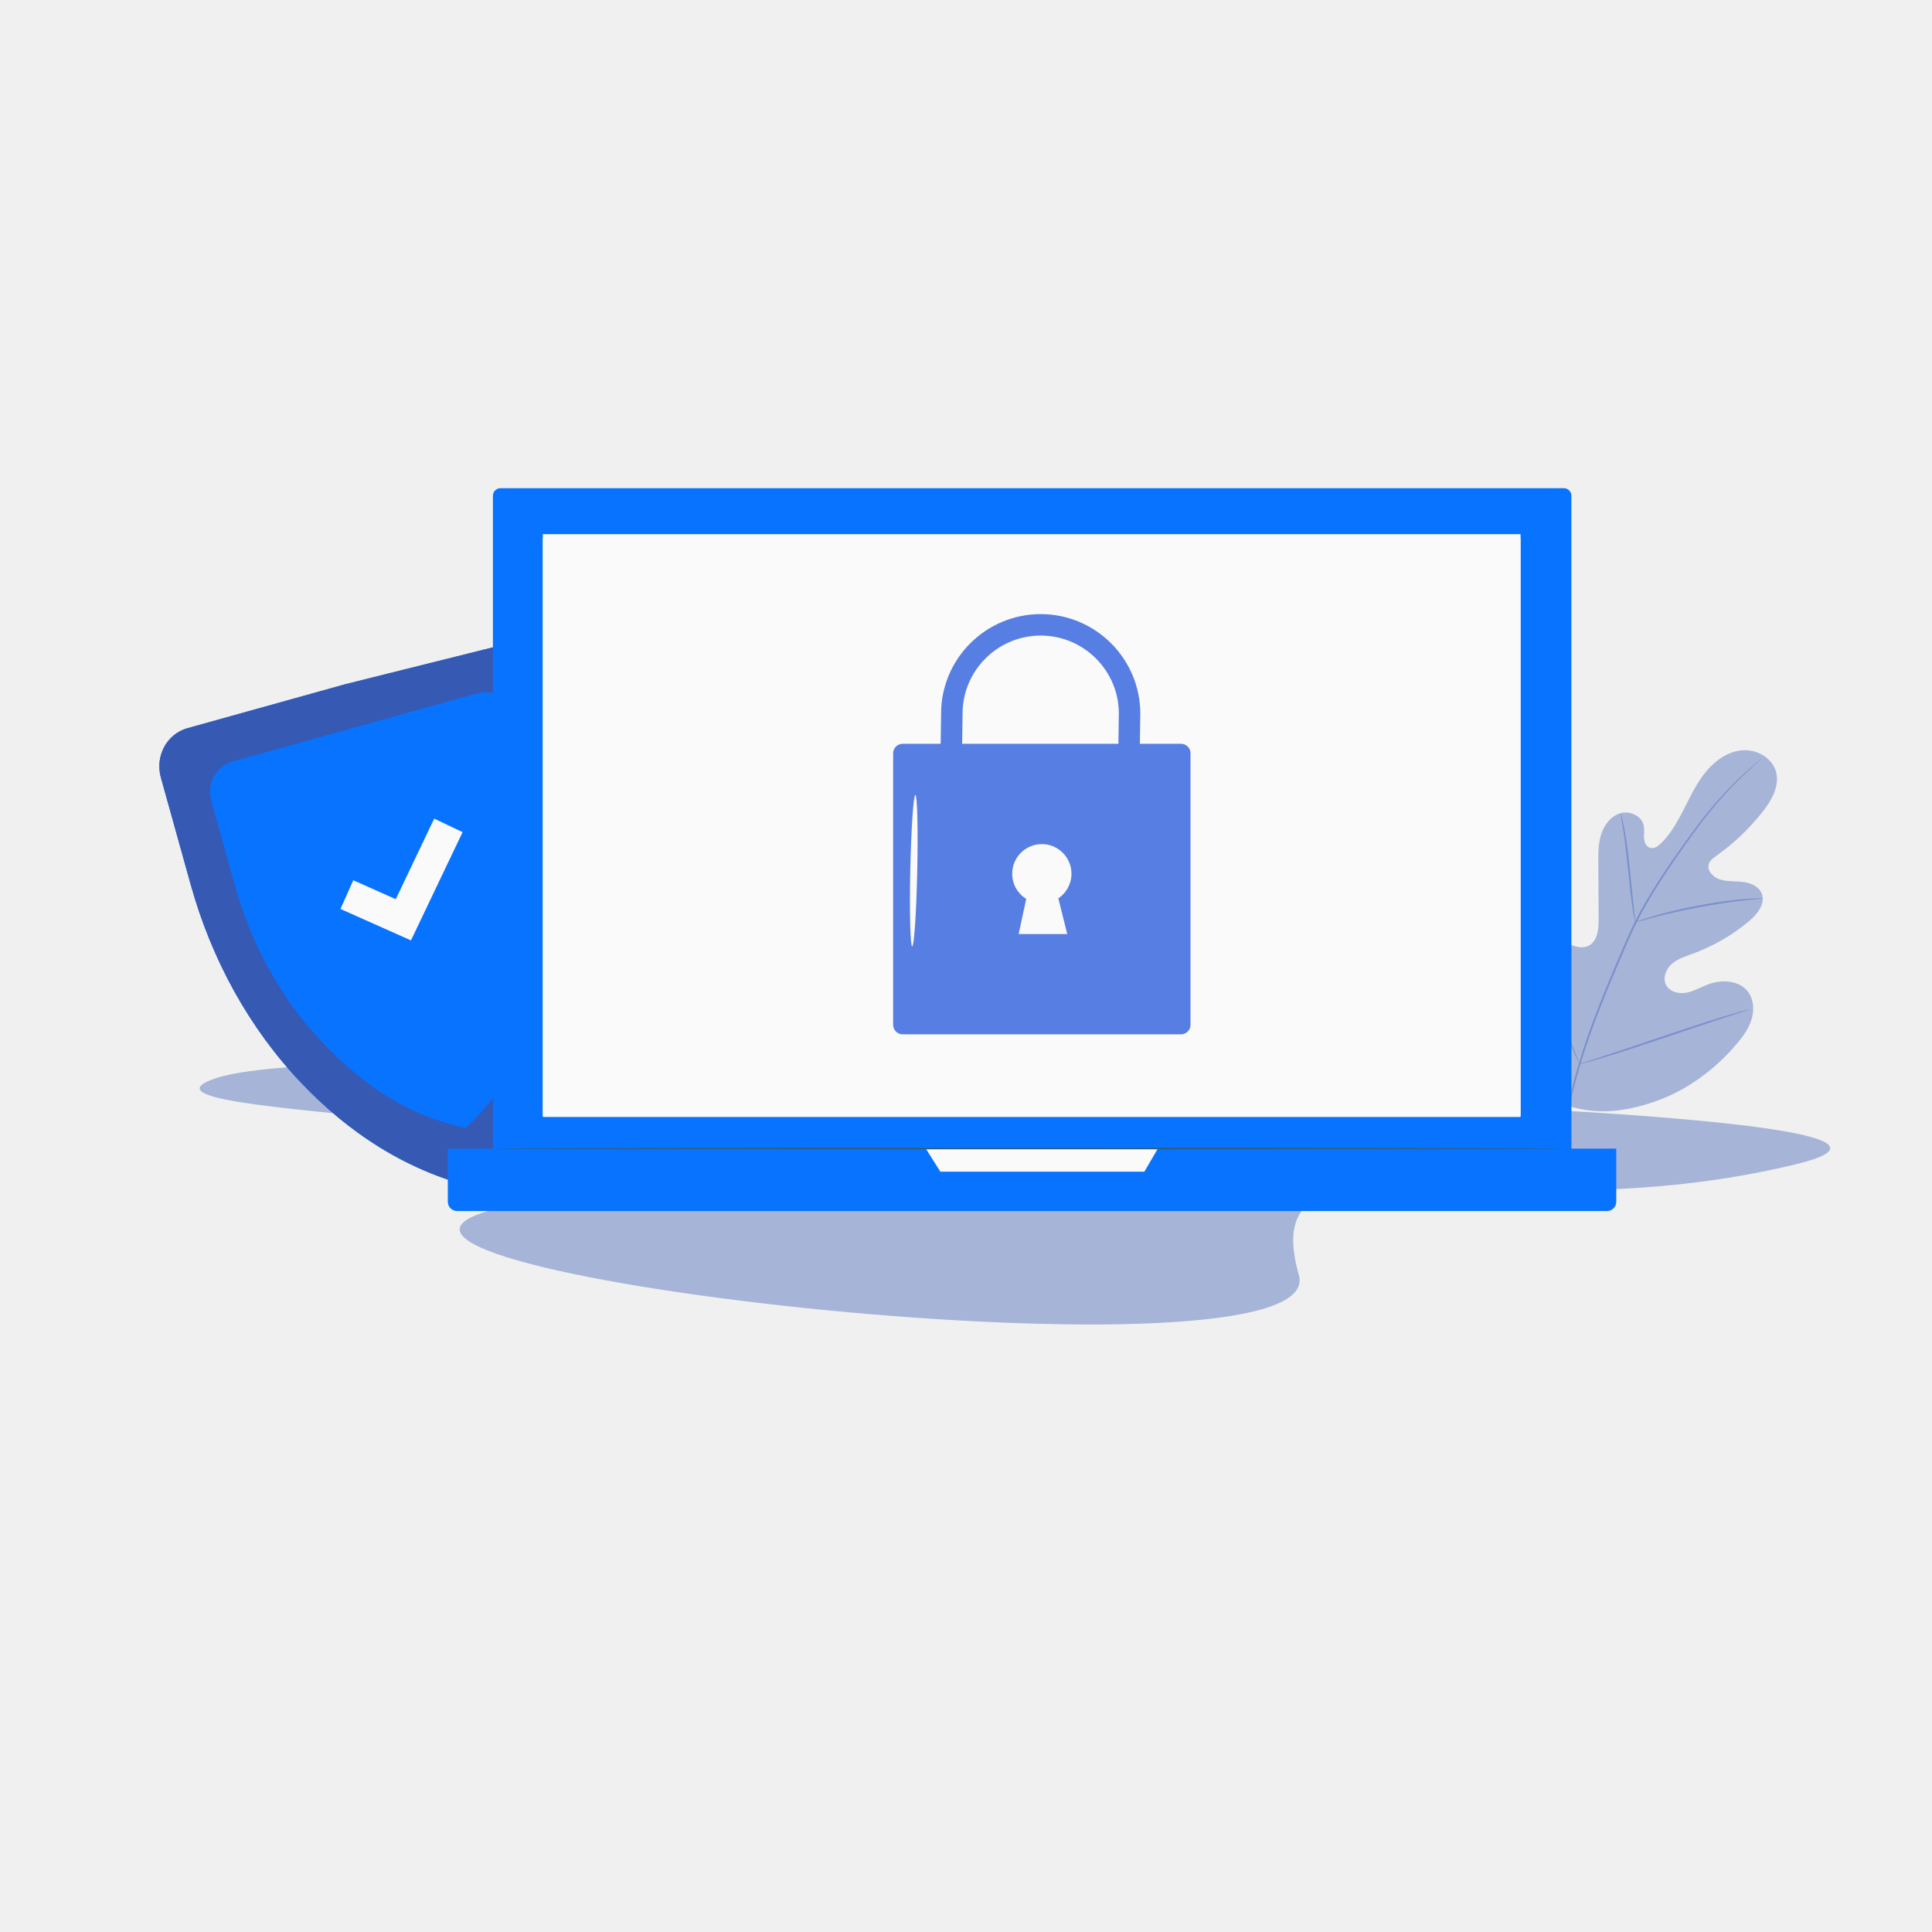
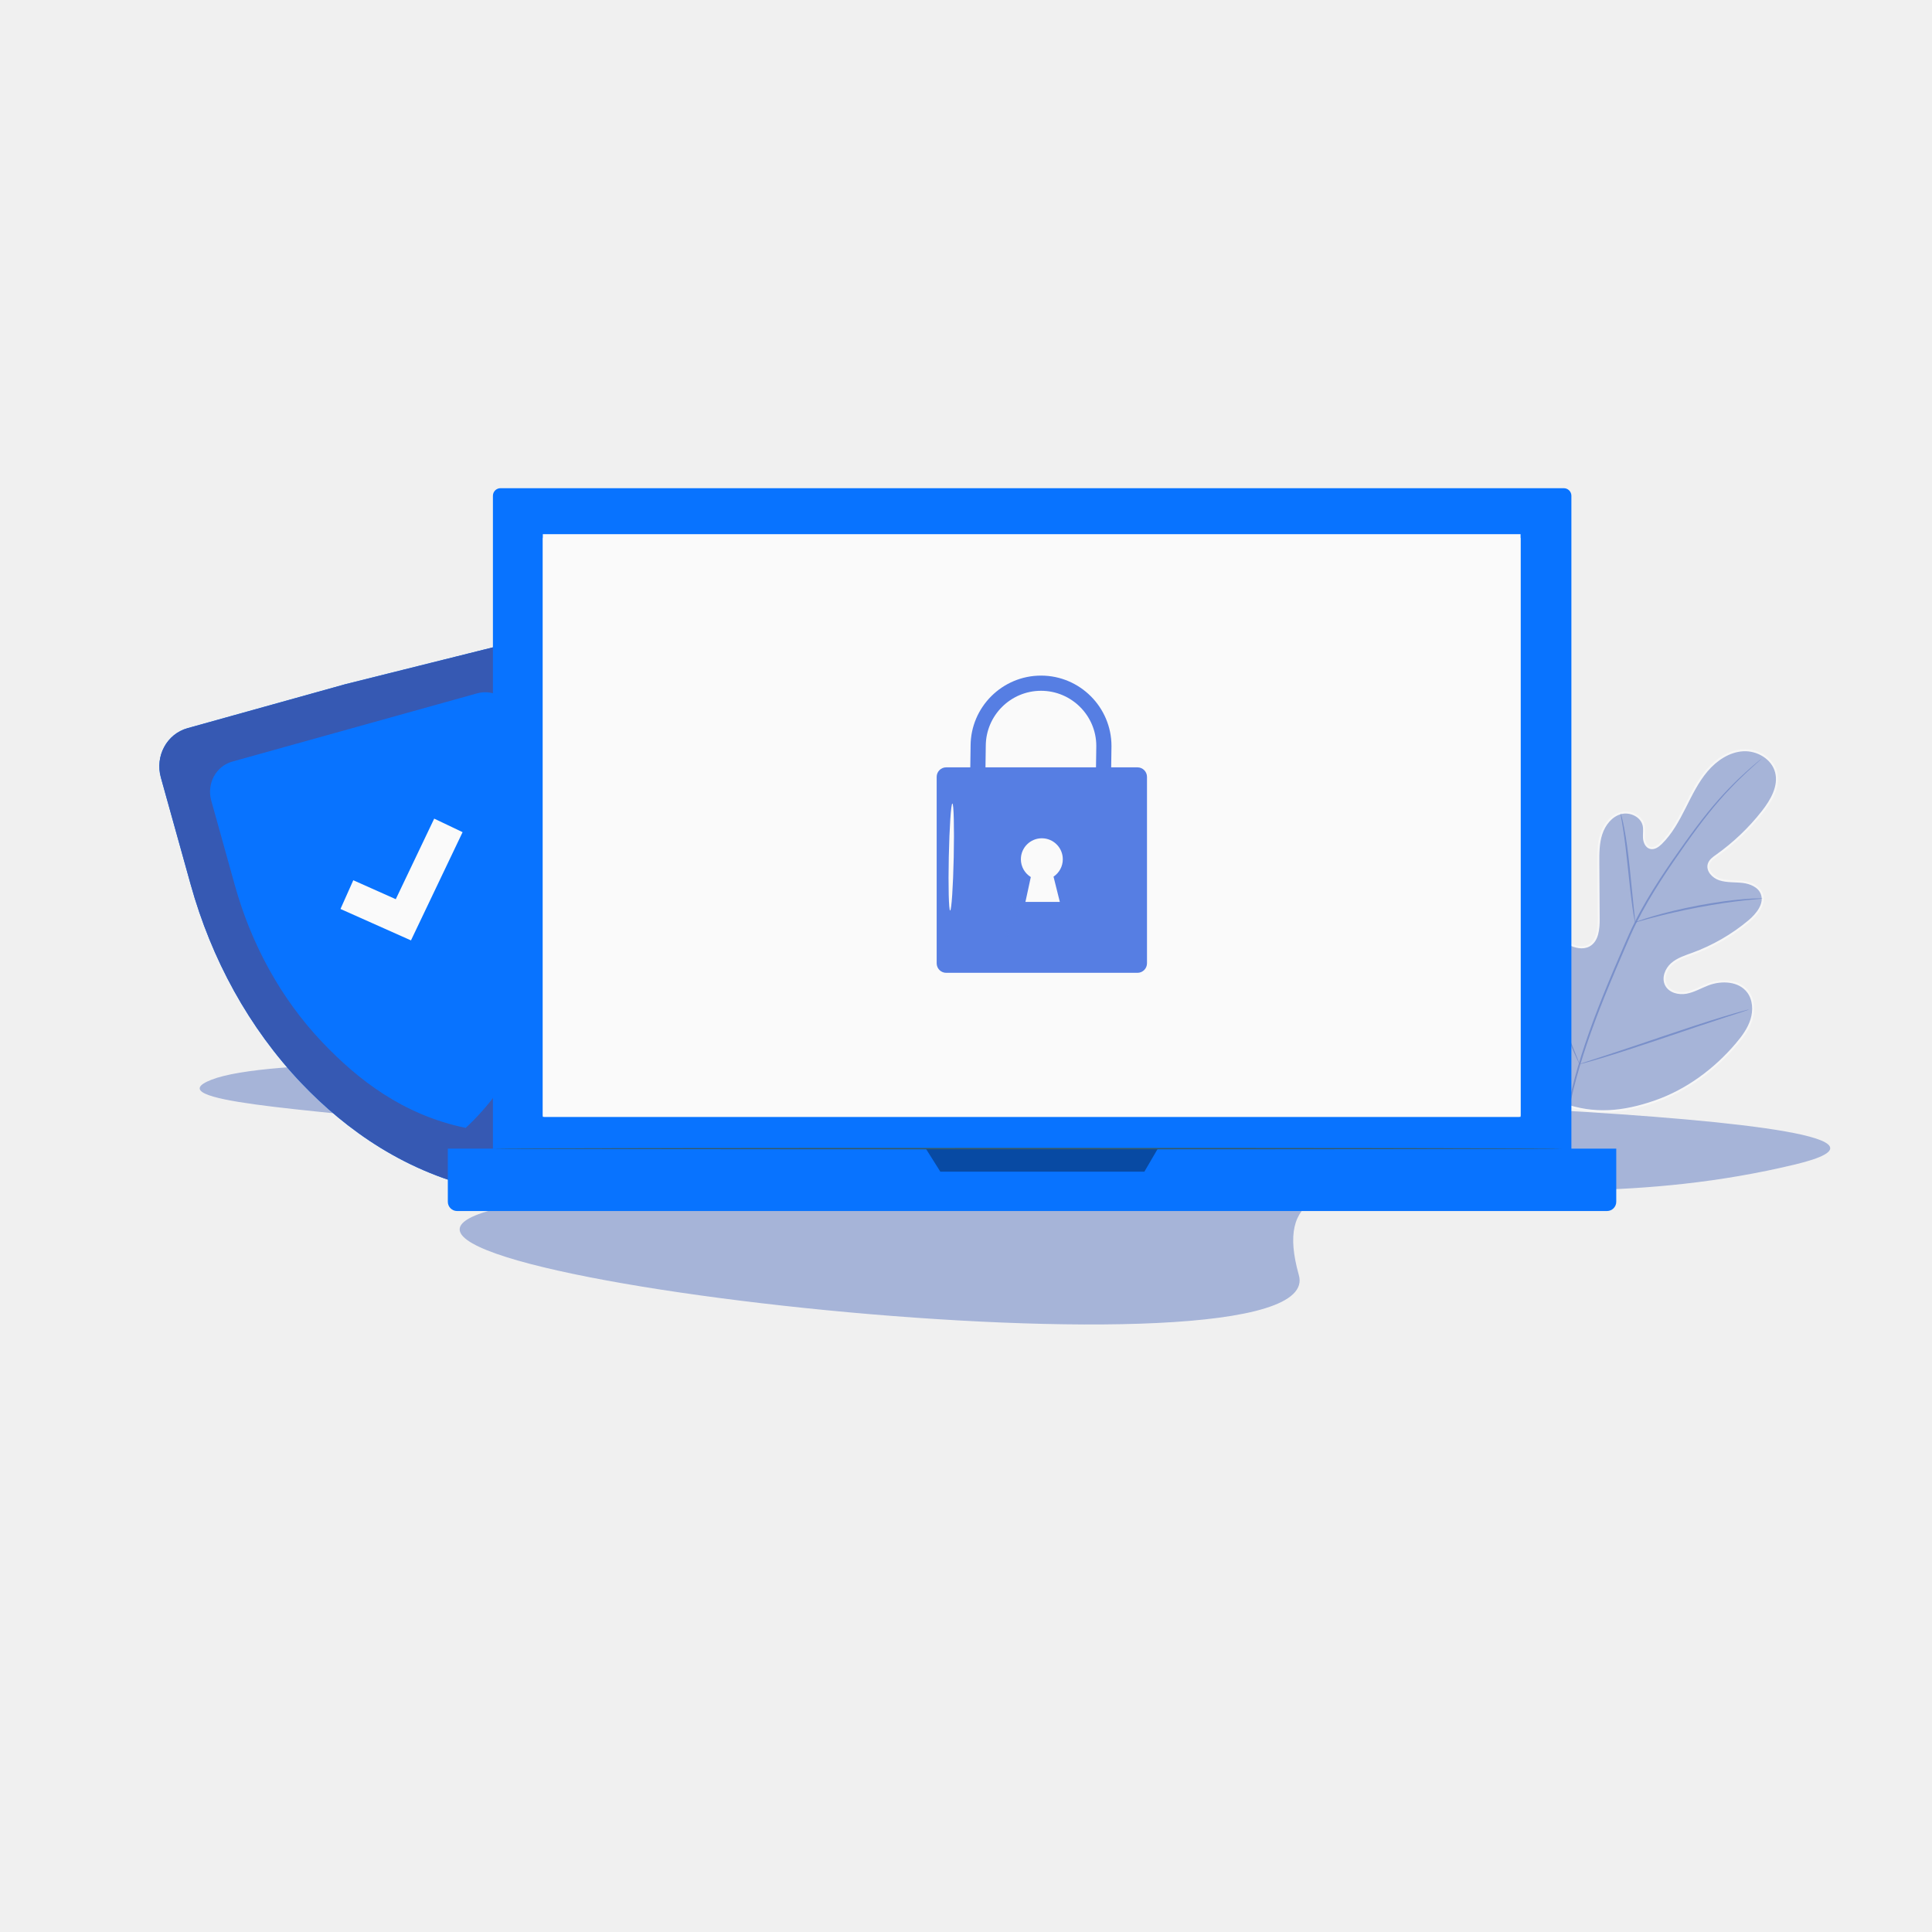
<svg xmlns="http://www.w3.org/2000/svg" id="Illustration" viewBox="0 0 3710 3710">
  <defs>
    <style>
      .cls-1 {
        fill: #0873ff;
      }

-       .cls-1, .cls-2, .cls-3, .cls-4, .cls-5, .cls-6, .cls-7 {
+       .cls-1, .cls-2, .cls-3, .cls-4, .cls-5, .cls-6, .cls-7, .cls-8 {
        stroke-width: 0px;
      }

      .cls-2 {
        fill: #375a64;
      }

      .cls-3 {
        fill: #ececec;
      }

-       .cls-8 {
+       .cls-9 {
        opacity: .2;
      }

-       .cls-4, .cls-9 {
+       .cls-4, .cls-10 {
        opacity: .4;
      }

-       .cls-4, .cls-7 {
+       .cls-4, .cls-8, .cls-11 {
        fill: #3659b3;
      }

      .cls-5 {
        fill: #567ee3;
      }

      .cls-6 {
+         fill: #084aa3;
+       }
+ 
+       .cls-7 {
        fill: #fafafa;
+       }
+ 
+       .cls-11 {
+         stroke: #fff;
+         stroke-width: 4px;
      }
    </style>
  </defs>
  <path class="cls-4" d="M2202.54,2102.22c-151.33-4.23-1582.72-111.67-1796.22-28.91-215.98,83.59,1187.58,59.41,530.62,252.32-408.43,119.9,1625.42,347.15,1557.04,122.29-86.62-309.05,365.15-69.76,954.13-212.06,414.5-100.28-1245.57-133.63-1245.57-133.63Z" />
  <path class="cls-1" d="M962.65,1239.08l-299.47,74.8-303.13,84.46c-39.73,11.07-62.61,53.51-51.11,94.79l57.27,205.56c39.77,142.75,111.53,275.2,212.87,381.54,85.28,89.49,202.13,173.54,354.78,205.13,109.86-80.28,167.21-228.68,193.93-349.37,31.75-143.43,24.67-293.9-15.1-436.65l-57.27-205.56c-11.5-41.28-53.03-65.78-92.76-54.71Z" />
-   <polygon class="cls-6" points="789.17 1805.83 653.82 1745.48 678.42 1690.33 760 1726.71 833.8 1572 888.31 1598 789.17 1805.83" />
-   <path class="cls-7" d="M962.65,1239.08l-299.47,74.8-303.13,84.46c-39.73,11.07-62.61,53.51-51.11,94.79l57.27,205.56c39.77,142.75,111.53,275.2,212.87,381.54,85.28,89.49,202.13,173.54,354.78,205.13,109.86-80.28,167.21-228.68,193.93-349.37,31.75-143.43,24.67-293.9-15.1-436.65l-57.27-205.56c-11.5-41.28-53.03-65.78-92.76-54.71ZM1035.16,1537.32c31.47,112.94,37.06,231.99,11.95,345.46-21.13,95.49-62.45,199.26-152.89,283.1-120.77-24.99-207.33-93.13-274.8-163.93-80.18-84.14-136.95-188.92-168.42-301.87l-45.31-162.63c-9.1-32.66,9-66.24,40.43-75l230.5-64.23,9.33-2.6,230.5-64.22c31.43-8.76,64.29,10.62,73.39,43.28l45.31,162.63Z" />
-   <g class="cls-9">
-     <path class="cls-7" d="M3000.55,2119.89c-98.47-68.8-120.81-196.49-116.92-311.28.65-19.16-1.46-39.36,7.66-56.17,9.12-16.81,30.38-28.3,47.54-20.22,14.23,6.7,20.43,23.25,28.39,36.94,10.59,18.21,26.37,33.28,44.94,42.92,12.2,6.33,27.3,10.2,39.34,3.56,16.53-9.12,18.48-31.95,18.36-51.01-.22-35.52-.44-71.04-.67-106.55-.12-19.05-.17-38.51,5.75-56.6,5.93-18.09,19.02-34.89,37.15-39.97,18.13-5.08,40.55,5.38,44.38,24.03,1.59,7.76.01,15.82.54,23.73.53,7.91,4.21,16.66,11.73,18.87,7.61,2.23,15.23-3.17,20.93-8.75,19.67-19.24,33.02-44.03,45.49-68.68,12.47-24.65,24.58-49.89,42.43-70.87,17.85-20.99,42.53-37.62,69.82-39.16,27.3-1.54,56.37,15.3,63.27,42.09,6.92,26.87-8.76,54.12-25.81,75.87-25.3,32.27-55.24,60.8-88.57,84.42-6.01,4.26-12.52,8.87-14.81,15.93-4.14,12.7,7.9,25.32,20.44,29.5,14.21,4.73,29.62,3.26,44.48,5,14.86,1.75,30.96,8.3,36.58,22.35,7.81,19.48-8.48,39.89-24.51,53.27-32.09,26.78-68.75,47.93-107.85,62.26-14.02,5.13-28.77,9.63-40.08,19.48-11.3,9.85-18.13,26.98-11.3,40.4,6.84,13.44,24.36,17.73,39.05,15.01,14.68-2.72,27.83-10.69,41.82-15.97,26.19-9.89,60.01-8.08,76.78,14.55,11.02,14.88,12,35.59,6.42,53.33-5.57,17.73-16.88,33.01-28.89,47.1-41.97,49.24-95.71,88.89-156.46,109.96-60.75,21.06-117.04,26.77-177.41,4.69" />
+   <polygon class="cls-7" points="789.17 1805.83 653.82 1745.48 678.42 1690.33 760 1726.71 833.8 1572 888.31 1598 789.17 1805.83" />
+   <path class="cls-8" d="M962.65,1239.08l-299.47,74.8-303.13,84.46c-39.73,11.07-62.61,53.51-51.11,94.79l57.27,205.56c39.77,142.75,111.53,275.2,212.87,381.54,85.28,89.49,202.13,173.54,354.78,205.13,109.86-80.28,167.21-228.68,193.93-349.37,31.75-143.43,24.67-293.9-15.1-436.65l-57.27-205.56c-11.5-41.28-53.03-65.78-92.76-54.71ZM1035.16,1537.32c31.47,112.94,37.06,231.99,11.95,345.46-21.13,95.49-62.45,199.26-152.89,283.1-120.77-24.99-207.33-93.13-274.8-163.93-80.18-84.14-136.95-188.92-168.42-301.87l-45.31-162.63c-9.1-32.66,9-66.24,40.43-75l230.5-64.23,9.33-2.6,230.5-64.22c31.43-8.76,64.29,10.62,73.39,43.28l45.31,162.63Z" />
+   <g class="cls-10">
+     <path class="cls-11" d="M3000.55,2119.89c-98.47-68.8-120.81-196.49-116.92-311.28.65-19.16-1.46-39.36,7.66-56.17,9.12-16.81,30.38-28.3,47.54-20.22,14.23,6.7,20.43,23.25,28.39,36.94,10.59,18.21,26.37,33.28,44.94,42.92,12.2,6.33,27.3,10.2,39.34,3.56,16.53-9.12,18.48-31.95,18.36-51.01-.22-35.52-.44-71.04-.67-106.55-.12-19.05-.17-38.51,5.75-56.6,5.93-18.09,19.02-34.89,37.15-39.97,18.13-5.08,40.55,5.38,44.38,24.03,1.59,7.76.01,15.82.54,23.73.53,7.91,4.21,16.66,11.73,18.87,7.61,2.23,15.23-3.17,20.93-8.75,19.67-19.24,33.02-44.03,45.49-68.68,12.47-24.65,24.58-49.89,42.43-70.87,17.85-20.99,42.53-37.62,69.82-39.16,27.3-1.54,56.37,15.3,63.27,42.09,6.92,26.87-8.76,54.12-25.81,75.87-25.3,32.27-55.24,60.8-88.57,84.42-6.01,4.26-12.52,8.87-14.81,15.93-4.14,12.7,7.9,25.32,20.44,29.5,14.21,4.73,29.62,3.26,44.48,5,14.86,1.75,30.96,8.3,36.58,22.35,7.81,19.48-8.48,39.89-24.51,53.27-32.09,26.78-68.75,47.93-107.85,62.26-14.02,5.13-28.77,9.63-40.08,19.48-11.3,9.85-18.13,26.98-11.3,40.4,6.84,13.44,24.36,17.73,39.05,15.01,14.68-2.72,27.83-10.69,41.82-15.97,26.19-9.89,60.01-8.08,76.78,14.55,11.02,14.88,12,35.59,6.42,53.33-5.57,17.73-16.88,33.01-28.89,47.1-41.97,49.24-95.71,88.89-156.46,109.96-60.75,21.06-117.04,26.77-177.41,4.69" />
  </g>
-   <g class="cls-9">
-     <path class="cls-7" d="M2999.05,2204.99c4.16-45.47,14.13-99.17,31.14-157.06,16.89-57.93,40.68-119.89,67.78-183.85,6.83-15.96,13.59-31.73,20.24-47.28,6.68-15.5,13.3-30.88,20.71-45.51,14.69-29.34,31.05-56.43,47.38-81.66,16.33-25.25,32.74-48.61,48.25-70.34,15.56-21.71,30.45-41.67,44.79-59.28,28.58-35.35,54.97-61.08,73.8-78,9.4-8.5,16.91-14.85,22.05-19.08,2.48-2.01,4.42-3.59,5.88-4.78,1.34-1.06,2.04-1.58,2.08-1.53.04.05-.59.66-1.85,1.81-1.41,1.25-3.28,2.92-5.66,5.05-4.99,4.41-12.35,10.92-21.6,19.56-18.52,17.21-44.53,43.12-72.79,78.56-14.18,17.66-28.91,37.66-44.35,59.41-15.39,21.79-31.7,45.18-47.91,70.41-16.22,25.22-32.45,52.25-47.02,81.45-7.35,14.57-13.89,29.81-20.58,45.35-6.65,15.54-13.39,31.3-20.22,47.26-27.08,63.9-50.89,125.68-67.91,183.38-17.12,57.66-27.3,111.09-31.76,156.37" />
+   <g class="cls-10">
+     <path class="cls-8" d="M2999.05,2204.99c4.16-45.47,14.13-99.17,31.14-157.06,16.89-57.93,40.68-119.89,67.78-183.85,6.83-15.96,13.59-31.73,20.24-47.28,6.68-15.5,13.3-30.88,20.71-45.51,14.69-29.34,31.05-56.43,47.38-81.66,16.33-25.25,32.74-48.61,48.25-70.34,15.56-21.71,30.45-41.67,44.79-59.28,28.58-35.35,54.97-61.08,73.8-78,9.4-8.5,16.91-14.85,22.05-19.08,2.48-2.01,4.42-3.59,5.88-4.78,1.34-1.06,2.04-1.58,2.08-1.53.04.05-.59.66-1.85,1.81-1.41,1.25-3.28,2.92-5.66,5.05-4.99,4.41-12.35,10.92-21.6,19.56-18.52,17.21-44.53,43.12-72.79,78.56-14.18,17.66-28.91,37.66-44.35,59.41-15.39,21.79-31.7,45.18-47.91,70.41-16.22,25.22-32.45,52.25-47.02,81.45-7.35,14.57-13.89,29.81-20.58,45.35-6.65,15.54-13.39,31.3-20.22,47.26-27.08,63.9-50.89,125.68-67.91,183.38-17.12,57.66-27.3,111.09-31.76,156.37" />
  </g>
-   <g class="cls-9">
-     <path class="cls-7" d="M3139.92,1771.16c-.24.04-.88-2.86-1.86-8.13-1-5.27-2.2-12.93-3.54-22.42-2.7-18.97-5.52-45.3-8.53-74.34-3.01-29.06-6.2-55.27-9.17-74.15-1.46-9.44-2.72-17.08-3.66-22.34-.91-5.27-1.3-8.22-1.06-8.27.24-.05,1.08,2.79,2.4,7.99,1.35,5.19,2.99,12.78,4.76,22.2,3.62,18.84,7.21,45.12,10.22,74.2,2.89,28.67,5.51,54.6,7.51,74.41.96,8.95,1.77,16.48,2.43,22.53.55,5.32.75,8.29.51,8.33Z" />
+   <g class="cls-10">
+     <path class="cls-8" d="M3139.92,1771.16c-.24.04-.88-2.86-1.86-8.13-1-5.27-2.2-12.93-3.54-22.42-2.7-18.97-5.52-45.3-8.53-74.34-3.01-29.06-6.2-55.27-9.17-74.15-1.46-9.44-2.72-17.08-3.66-22.34-.91-5.27-1.3-8.22-1.06-8.27.24-.05,1.08,2.79,2.4,7.99,1.35,5.19,2.99,12.78,4.76,22.2,3.62,18.84,7.21,45.12,10.22,74.2,2.89,28.67,5.51,54.6,7.51,74.41.96,8.95,1.77,16.48,2.43,22.53.55,5.32.75,8.29.51,8.33Z" />
  </g>
-   <g class="cls-9">
-     <path class="cls-7" d="M3384.93,1725.37c0,.24-3.48.65-9.77,1.17-6.29.56-15.39,1.32-26.6,2.62-22.44,2.42-53.32,6.85-87.18,13.23-33.86,6.44-64.25,13.58-86.08,19.37-10.94,2.82-19.73,5.34-25.82,7.05-6.08,1.73-9.48,2.58-9.56,2.35-.07-.24,3.19-1.52,9.16-3.67,5.98-2.11,14.68-5,25.57-8.15,21.73-6.43,52.13-13.97,86.09-20.44,33.96-6.39,65.01-10.45,87.58-12.24,11.28-.98,20.44-1.37,26.77-1.5,6.33-.1,9.83-.04,9.84.21Z" />
+   <g class="cls-10">
+     <path class="cls-8" d="M3384.93,1725.37c0,.24-3.48.65-9.77,1.17-6.29.56-15.39,1.32-26.6,2.62-22.44,2.42-53.32,6.85-87.18,13.23-33.86,6.44-64.25,13.58-86.08,19.37-10.94,2.82-19.73,5.34-25.82,7.05-6.08,1.73-9.48,2.58-9.56,2.35-.07-.24,3.19-1.52,9.16-3.67,5.98-2.11,14.68-5,25.57-8.15,21.73-6.43,52.13-13.97,86.09-20.44,33.96-6.39,65.01-10.45,87.58-12.24,11.28-.98,20.44-1.37,26.77-1.5,6.33-.1,9.83-.04,9.84.21Z" />
  </g>
-   <g class="cls-9">
-     <path class="cls-7" d="M3033.2,2043.42c-.11.05-.68-.98-1.68-2.99-1.13-2.4-2.52-5.32-4.19-8.86-3.6-7.71-8.53-19.01-14.43-33.05-11.82-28.07-26.93-67.35-43.01-110.93-16.1-43.59-30.82-82.97-42.04-111.24-5.5-13.75-10.02-25.05-13.38-33.45-1.44-3.65-2.62-6.65-3.59-9.13-.78-2.1-1.15-3.23-1.03-3.28.11-.04.68.98,1.68,2.99,1.13,2.4,2.51,5.32,4.19,8.86,3.6,7.71,8.53,19.01,14.43,33.05,11.82,28.07,26.93,67.35,43.02,110.95,16.09,43.58,30.81,82.95,42.03,111.23,5.5,13.74,10.02,25.05,13.38,33.45,1.44,3.65,2.62,6.66,3.59,9.13.78,2.1,1.15,3.23,1.03,3.28Z" />
+   <g class="cls-10">
+     <path class="cls-8" d="M3033.2,2043.42c-.11.05-.68-.98-1.68-2.99-1.13-2.4-2.52-5.32-4.19-8.86-3.6-7.71-8.53-19.01-14.43-33.05-11.82-28.07-26.93-67.35-43.01-110.93-16.1-43.59-30.82-82.97-42.04-111.24-5.5-13.75-10.02-25.05-13.38-33.45-1.44-3.65-2.62-6.65-3.59-9.13-.78-2.1-1.15-3.23-1.03-3.28.11-.04.68.98,1.68,2.99,1.13,2.4,2.51,5.32,4.19,8.86,3.6,7.71,8.53,19.01,14.43,33.05,11.82,28.07,26.93,67.35,43.02,110.95,16.09,43.58,30.81,82.95,42.03,111.23,5.5,13.74,10.02,25.05,13.38,33.45,1.44,3.65,2.62,6.66,3.59,9.13.78,2.1,1.15,3.23,1.03,3.28Z" />
  </g>
-   <g class="cls-9">
-     <path class="cls-7" d="M3358.78,1938.49c.03.12-1.08.57-3.23,1.33-2.55.85-5.67,1.9-9.46,3.17-8.73,2.83-20.52,6.65-34.87,11.3-29.44,9.55-69.94,23.2-114.68,38.35-44.75,15.16-85.42,28.45-115.07,37.39-14.82,4.48-26.85,7.97-35.21,10.22-3.87,1.01-7.05,1.85-9.64,2.53-2.22.54-3.4.77-3.43.65-.03-.12,1.08-.57,3.23-1.34,2.54-.85,5.66-1.89,9.46-3.16,8.73-2.83,20.52-6.65,34.86-11.3,29.44-9.54,69.95-23.2,114.7-38.35,44.74-15.15,85.4-28.44,115.05-37.38,14.82-4.48,26.85-7.97,35.21-10.22,3.87-1.01,7.05-1.85,9.64-2.53,2.22-.54,3.39-.77,3.43-.65Z" />
+   <g class="cls-10">
+     <path class="cls-8" d="M3358.78,1938.49c.03.12-1.08.57-3.23,1.33-2.55.85-5.67,1.9-9.46,3.17-8.73,2.83-20.52,6.65-34.87,11.3-29.44,9.55-69.94,23.2-114.68,38.35-44.75,15.16-85.42,28.45-115.07,37.39-14.82,4.48-26.85,7.97-35.21,10.22-3.87,1.01-7.05,1.85-9.64,2.53-2.22.54-3.4.77-3.43.65-.03-.12,1.08-.57,3.23-1.34,2.54-.85,5.66-1.89,9.46-3.16,8.73-2.83,20.52-6.65,34.86-11.3,29.44-9.54,69.95-23.2,114.7-38.35,44.74-15.15,85.4-28.44,115.05-37.38,14.82-4.48,26.85-7.97,35.21-10.22,3.87-1.01,7.05-1.85,9.64-2.53,2.22-.54,3.39-.77,3.43-.65Z" />
  </g>
  <rect class="cls-1" x="946.55" y="937.47" width="2070.98" height="1369.52" rx="14.57" ry="14.57" />
  <path class="cls-1" d="M859.95,2205.69h2243.74v102.03c0,9.82-7.97,17.8-17.8,17.8H877.75c-9.82,0-17.8-7.97-17.8-17.8v-102.03h0Z" />
  <polygon class="cls-6" points="1777.88 2205.69 1805.73 2249.98 2197.51 2249.98 2223.37 2205.69 1777.88 2205.69" />
  <path class="cls-3" d="M1045.66,1031.03h1870.98c1.81,0,3.27,1.47,3.27,3.27v1107.14c0,1.81-1.47,3.27-3.27,3.27h-1870.98c-1.81,0-3.27-1.47-3.27-3.27v-1107.14c0-1.81,1.47-3.27,3.27-3.27Z" />
-   <rect class="cls-6" x="1042.39" y="1025.76" width="1877.53" height="1118.95" />
+   <rect class="cls-7" x="1042.39" y="1025.76" width="1877.53" height="1118.95" />
  <path class="cls-2" d="M2999.73,2205.69c0,.74-459.66,1.34-1026.54,1.34s-1026.64-.6-1026.64-1.34,459.56-1.34,1026.64-1.34,1026.54.6,1026.54,1.34Z" />
-   <path class="cls-5" d="M2188.14,1482.99l-41.21-.58,1.57-112.19c0-82.45-67.31-149.76-150.05-149.76s-150.05,67.31-150.05,150.05l-1.57,112.48-41.21-.58,1.57-112.19c0-105.17,85.8-190.97,191.26-190.97s191.26,85.8,191.26,191.26l-1.57,112.48Z" />
-   <rect class="cls-5" x="1715.1" y="1428.31" width="571.05" height="557.92" rx="18.29" ry="18.29" />
-   <path class="cls-6" d="M2057.55,1677.85c0-31.44-25.49-56.93-56.93-56.93s-56.93,25.49-56.93,56.93c0,20.43,10.8,38.29,26.96,48.34l-14.58,67.43h93.37s-10.5-42.36-17.1-68.5c15.2-10.22,25.2-27.57,25.2-47.26Z" />
-   <path class="cls-6" d="M1751.66,1817.07c-3.7-.08-5.34-65.17-3.66-145.38,1.68-80.23,6.04-145.19,9.75-145.11,3.7.08,5.34,65.16,3.66,145.39-1.68,80.2-6.05,145.17-9.75,145.1Z" />
-   <g class="cls-8">
-     <path class="cls-5" d="M1752.08,1881.61c-3.71.05-6.79-6.29-6.89-14.15-.1-7.86,2.82-14.28,6.52-14.33,3.7-.05,6.79,6.29,6.89,14.15.1,7.86-2.82,14.28-6.52,14.32Z" />
+   <g>
+     <path class="cls-5" d="M2133.25,1512.19l-29.15-.41,1.11-79.35c0-58.31-47.61-105.92-106.12-105.92s-106.12,47.61-106.12,106.12l-1.11,79.55-29.15-.41,1.11-79.35c0-74.38,60.68-135.06,135.27-135.06s135.27,60.68,135.27,135.27l-1.11,79.55Z" />
+     <rect class="cls-5" x="1798.69" y="1473.52" width="403.87" height="394.58" rx="18.29" ry="18.29" />
+     <path class="cls-7" d="M2040.89,1650c0-22.24-18.03-40.26-40.26-40.26s-40.26,18.03-40.26,40.26c0,14.45,7.64,27.08,19.07,34.19l-10.31,47.69h66.04s-7.42-29.96-12.09-48.45c10.75-7.23,17.82-19.5,17.82-33.43Z" />
+     <path class="cls-7" d="M1824.55,1748.47c-2.62-.06-3.78-46.09-2.59-102.82,1.19-56.74,4.27-102.68,6.89-102.63,2.62.06,3.78,46.08,2.59,102.83-1.19,56.72-4.28,102.67-6.89,102.62Z" />
  </g>
-   <g class="cls-8">
+   <g class="cls-9">
    <path class="cls-5" d="M1931.22,1802.74c-2.96-.97,4-30.63,16.14-70.11l1.5,6.53c-5.48-5.48-11.21-11.22-17.2-17.53-9.97-11.38-14.72-25.2-15.38-37.89-.73-12.79,2.93-24.1,7.6-32.17,4.69-8.17,10.28-13.43,14.48-16.35,4.24-2.93,7.06-3.7,7.56-2.99,1.33,1.63-7.4,8.53-13.52,23.5-2.98,7.43-5,16.81-3.8,27.02,1.08,10.14,5.44,21.24,13.01,29.87,5.76,6.08,11.34,11.98,16.58,17.51l2.76,2.91-1.26,3.61c-13.58,39.01-25.51,67.04-28.47,66.07Z" />
  </g>
-   <g class="cls-8">
-     <path class="cls-5" d="M2166.95,1467.07c-.01,1.85-22.82,3.36-59.68,4.29-36.86.93-87.77,1.3-143.99.87-28.12-.21-54.91-.6-79.27-1.13-24.38-.28-46.4-2.02-63.97-.18-17.7,1.66-30.99,7.57-39.08,13.2-8.17,5.6-11.55,10.31-12.45,9.68-.64-.33,1.28-6.25,9.17-13.74,7.71-7.47,22.06-15.51,41.06-18.54,9.43-1.63,19.82-2.21,30.73-2.41,10.86-.12,22.44-.24,34.63-.37,24.37-.15,51.16-.14,79.28.08,56.22.43,107.12,1.56,143.96,3.06,36.84,1.49,59.62,3.34,59.61,5.19Z" />
-   </g>
</svg>
